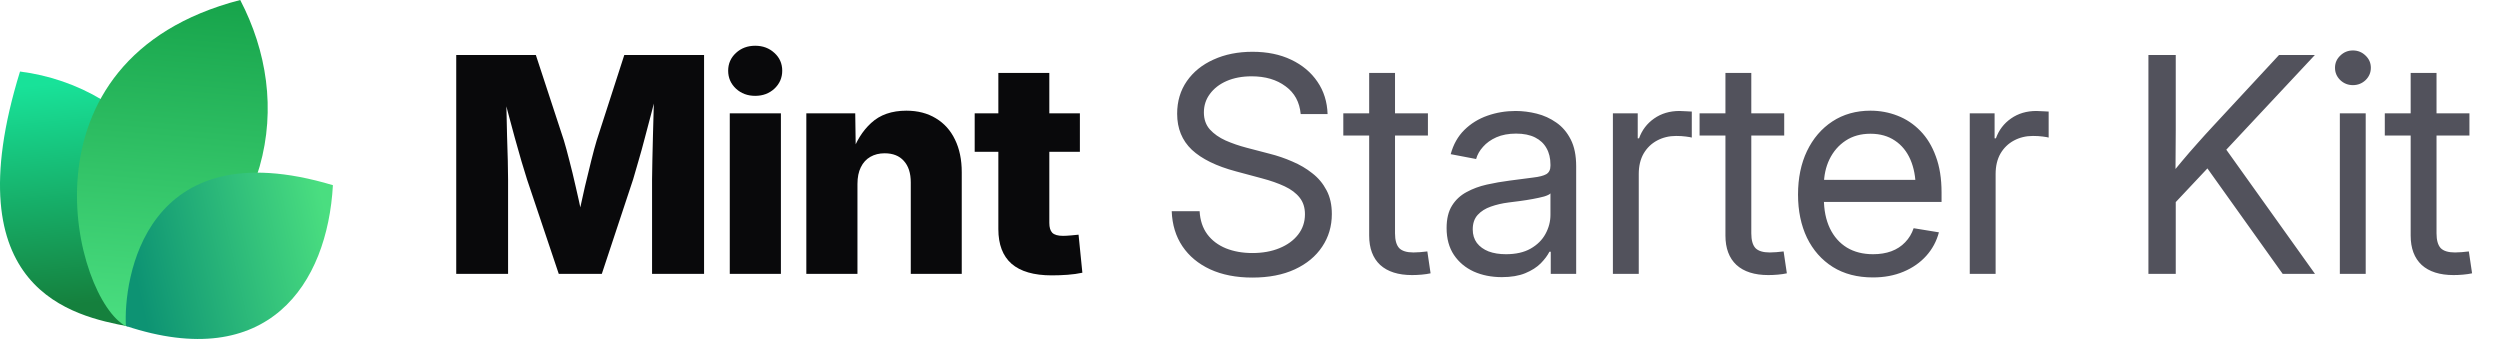
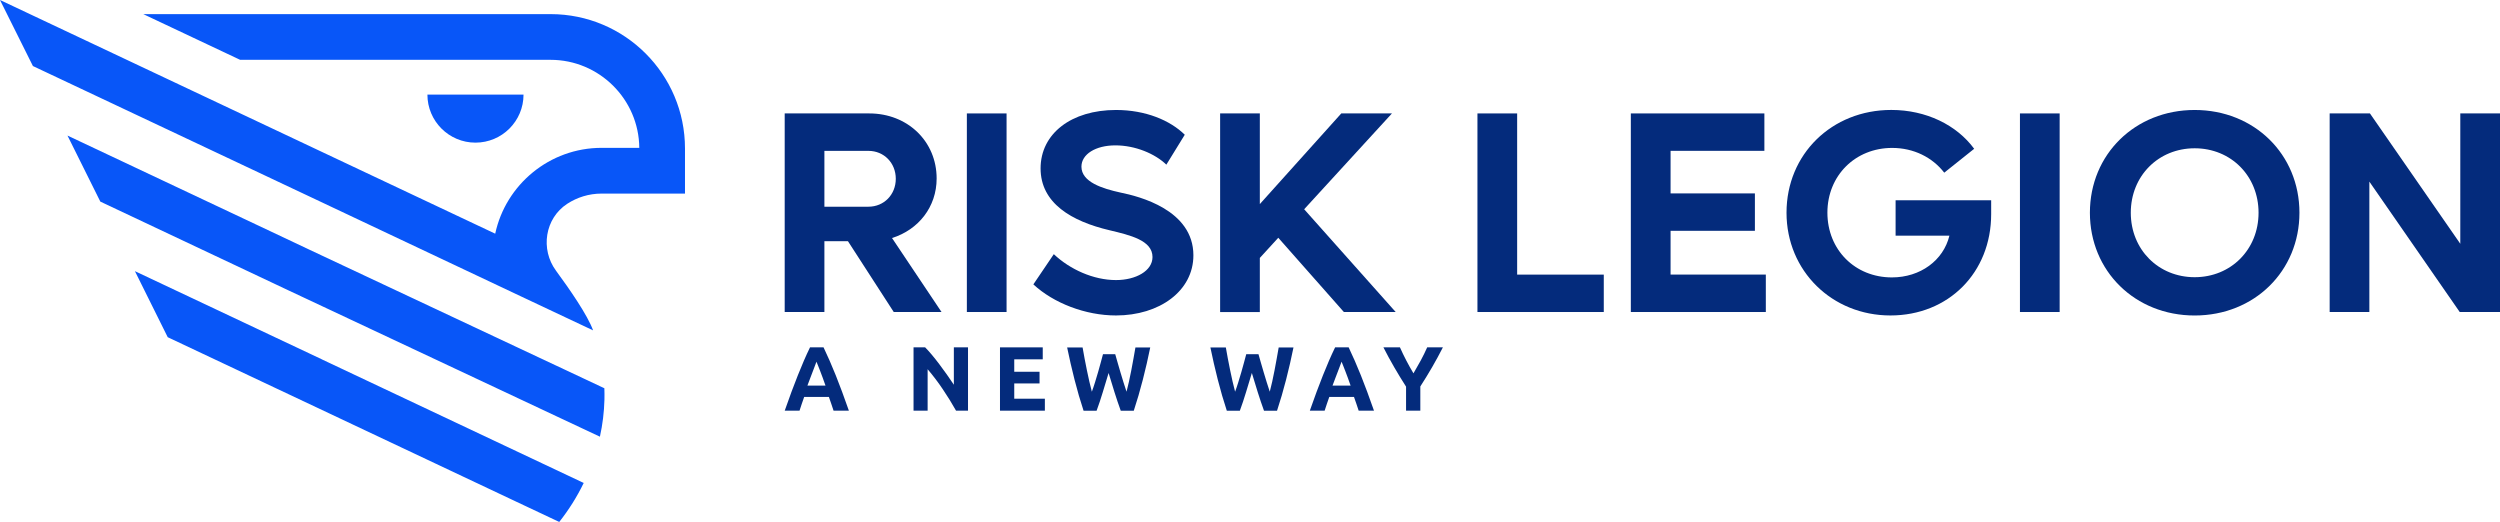
- <svg xmlns="http://www.w3.org/2000/svg" width="177" height="24" viewBox="0 0 177 24" fill="none">
-   <path d="M9.061 23.108C5.268 22.377 -3.391 20.627 1.417 5.064C9.634 6.099 16.973 14.064 9.061 23.108Z" fill="url(#paint0_linear_17557_2020)" />
-   <path d="M8.919 23.094C5.276 21.222 0.784 4.209 17.007 0C20.757 7.193 19.621 16.545 8.919 23.094Z" fill="url(#paint1_linear_17557_2020)" />
-   <path d="M8.914 23.079C8.735 19.882 10.159 9.085 23.57 13.111C23.181 20.123 18.984 26.418 8.914 23.079Z" fill="url(#paint2_linear_17557_2020)" />
-   <path d="M32.301 19.392V3.894H37.938L39.925 9.948C40.036 10.315 40.164 10.787 40.31 11.362C40.462 11.938 40.611 12.552 40.757 13.204C40.91 13.855 41.048 14.483 41.173 15.086C41.305 15.682 41.412 16.192 41.495 16.615H40.695C40.771 16.192 40.871 15.682 40.996 15.086C41.128 14.49 41.267 13.866 41.412 13.214C41.565 12.562 41.714 11.948 41.86 11.373C42.005 10.79 42.133 10.315 42.244 9.948L44.2 3.894H49.848V19.392H46.166V12.704C46.166 12.357 46.173 11.917 46.187 11.383C46.2 10.849 46.214 10.27 46.228 9.646C46.249 9.022 46.266 8.391 46.28 7.753C46.301 7.115 46.311 6.519 46.311 5.964H46.623C46.485 6.561 46.332 7.181 46.166 7.826C45.999 8.471 45.833 9.102 45.666 9.719C45.507 10.336 45.351 10.901 45.198 11.414C45.053 11.928 44.928 12.357 44.824 12.704L42.608 19.392H39.561L37.314 12.704C37.203 12.357 37.072 11.928 36.919 11.414C36.773 10.901 36.614 10.34 36.441 9.729C36.274 9.112 36.104 8.481 35.931 7.836C35.764 7.192 35.608 6.567 35.463 5.964H35.827C35.834 6.512 35.844 7.105 35.858 7.743C35.872 8.374 35.886 9.005 35.9 9.636C35.92 10.26 35.938 10.839 35.952 11.373C35.965 11.907 35.972 12.351 35.972 12.704V19.392H32.301ZM51.668 19.392V8.024H55.288V19.392H51.668ZM53.468 6.786C52.927 6.786 52.473 6.616 52.105 6.276C51.738 5.93 51.554 5.507 51.554 5.007C51.554 4.508 51.738 4.088 52.105 3.749C52.473 3.409 52.927 3.239 53.468 3.239C54.009 3.239 54.463 3.409 54.83 3.749C55.198 4.082 55.382 4.501 55.382 5.007C55.382 5.507 55.198 5.93 54.83 6.276C54.463 6.616 54.009 6.786 53.468 6.786ZM60.708 13.027V19.392H57.088V8.024H60.551L60.593 10.967H60.281C60.593 10.024 61.061 9.268 61.685 8.7C62.309 8.124 63.138 7.836 64.171 7.836C64.975 7.836 65.672 8.017 66.262 8.377C66.851 8.731 67.302 9.234 67.614 9.885C67.933 10.537 68.092 11.307 68.092 12.194V19.392H64.483V12.912C64.483 12.26 64.32 11.754 63.994 11.394C63.675 11.033 63.221 10.853 62.632 10.853C62.25 10.853 61.914 10.936 61.623 11.102C61.332 11.269 61.106 11.515 60.947 11.841C60.787 12.16 60.708 12.555 60.708 13.027ZM76.456 8.024V10.749H69.008V8.024H76.456ZM70.683 5.163H74.292V15.783C74.292 16.102 74.361 16.334 74.5 16.48C74.646 16.625 74.899 16.698 75.259 16.698C75.405 16.698 75.596 16.688 75.831 16.667C76.074 16.646 76.251 16.629 76.362 16.615L76.632 19.309C76.313 19.378 75.963 19.427 75.582 19.455C75.207 19.482 74.836 19.496 74.469 19.496C73.2 19.496 72.25 19.222 71.619 18.674C70.995 18.127 70.683 17.308 70.683 16.22V5.163Z" fill="#09090B" />
-   <path d="M88.667 19.652C87.523 19.652 86.528 19.458 85.682 19.07C84.843 18.681 84.188 18.137 83.716 17.437C83.245 16.736 82.992 15.908 82.957 14.951H84.933C84.968 15.596 85.148 16.14 85.474 16.584C85.8 17.021 86.24 17.354 86.795 17.582C87.35 17.804 87.974 17.915 88.667 17.915C89.388 17.915 90.026 17.801 90.581 17.572C91.143 17.343 91.583 17.024 91.902 16.615C92.228 16.199 92.391 15.717 92.391 15.169C92.391 14.698 92.266 14.306 92.017 13.994C91.767 13.675 91.413 13.408 90.956 13.193C90.498 12.978 89.954 12.787 89.323 12.621L87.502 12.132C86.123 11.765 85.082 11.255 84.382 10.603C83.689 9.944 83.342 9.095 83.342 8.055C83.342 7.174 83.571 6.404 84.028 5.746C84.486 5.087 85.117 4.577 85.921 4.217C86.726 3.849 87.645 3.666 88.678 3.666C89.718 3.666 90.63 3.853 91.413 4.227C92.204 4.602 92.824 5.122 93.275 5.787C93.726 6.446 93.965 7.209 93.993 8.076H92.089C92.013 7.23 91.656 6.574 91.018 6.11C90.387 5.638 89.586 5.403 88.615 5.403C87.95 5.403 87.36 5.513 86.847 5.735C86.341 5.957 85.946 6.262 85.661 6.651C85.377 7.032 85.235 7.469 85.235 7.961C85.235 8.447 85.377 8.849 85.661 9.168C85.946 9.48 86.317 9.74 86.774 9.948C87.232 10.149 87.724 10.319 88.251 10.457L89.884 10.884C90.439 11.023 90.977 11.206 91.496 11.435C92.023 11.657 92.495 11.934 92.911 12.267C93.334 12.593 93.67 12.995 93.92 13.474C94.17 13.945 94.294 14.504 94.294 15.149C94.294 16.015 94.066 16.788 93.608 17.468C93.157 18.148 92.512 18.681 91.673 19.07C90.834 19.458 89.832 19.652 88.667 19.652ZM101.097 8.024V9.594H95.106V8.024H101.097ZM96.937 5.163H98.767V16.521C98.767 17 98.865 17.347 99.059 17.562C99.26 17.77 99.6 17.874 100.078 17.874C100.21 17.874 100.366 17.867 100.546 17.853C100.733 17.832 100.903 17.815 101.056 17.801L101.285 19.351C101.097 19.392 100.886 19.423 100.65 19.444C100.414 19.465 100.189 19.475 99.974 19.475C98.996 19.475 98.244 19.236 97.717 18.758C97.197 18.272 96.937 17.579 96.937 16.677V5.163ZM106.33 19.621C105.595 19.621 104.932 19.489 104.343 19.226C103.754 18.955 103.285 18.564 102.939 18.05C102.592 17.53 102.419 16.896 102.419 16.147C102.419 15.495 102.547 14.965 102.804 14.556C103.06 14.146 103.403 13.828 103.833 13.599C104.263 13.363 104.742 13.186 105.269 13.068C105.796 12.95 106.333 12.857 106.881 12.787C107.574 12.69 108.132 12.617 108.555 12.569C108.978 12.52 109.287 12.441 109.481 12.33C109.675 12.212 109.772 12.014 109.772 11.737V11.654C109.772 11.203 109.679 10.815 109.492 10.489C109.311 10.163 109.041 9.91 108.68 9.729C108.32 9.549 107.872 9.459 107.338 9.459C106.805 9.459 106.34 9.546 105.945 9.719C105.556 9.892 105.241 10.118 104.998 10.395C104.755 10.665 104.593 10.953 104.509 11.258L102.71 10.915C102.897 10.222 103.22 9.65 103.677 9.199C104.135 8.748 104.679 8.412 105.31 8.19C105.941 7.968 106.607 7.857 107.307 7.857C107.8 7.857 108.295 7.92 108.795 8.044C109.301 8.169 109.765 8.381 110.188 8.679C110.611 8.97 110.951 9.369 111.208 9.875C111.464 10.374 111.593 11.005 111.593 11.768V19.392H109.793V17.822H109.7C109.568 18.085 109.363 18.359 109.086 18.643C108.809 18.921 108.444 19.153 107.994 19.34C107.543 19.527 106.988 19.621 106.33 19.621ZM106.621 17.998C107.321 17.998 107.904 17.867 108.368 17.603C108.84 17.333 109.19 16.986 109.419 16.563C109.654 16.133 109.772 15.682 109.772 15.211V13.692C109.703 13.769 109.554 13.841 109.325 13.911C109.096 13.973 108.829 14.032 108.524 14.088C108.226 14.143 107.921 14.192 107.609 14.233C107.304 14.275 107.033 14.309 106.798 14.337C106.354 14.393 105.938 14.49 105.549 14.628C105.168 14.76 104.86 14.954 104.624 15.211C104.388 15.467 104.27 15.811 104.27 16.241C104.27 16.615 104.367 16.934 104.561 17.198C104.762 17.461 105.04 17.662 105.393 17.801C105.747 17.933 106.156 17.998 106.621 17.998ZM114.193 19.392V8.024H115.951V9.792H116.045C116.253 9.209 116.61 8.741 117.116 8.388C117.622 8.034 118.219 7.857 118.905 7.857C119.058 7.857 119.217 7.864 119.384 7.878C119.55 7.885 119.682 7.892 119.779 7.899V9.74C119.716 9.719 119.578 9.695 119.363 9.667C119.155 9.639 118.922 9.625 118.666 9.625C118.174 9.625 117.726 9.733 117.324 9.948C116.922 10.163 116.603 10.471 116.367 10.874C116.138 11.276 116.024 11.758 116.024 12.319V19.392H114.193ZM126.322 8.024V9.594H120.33V8.024H126.322ZM122.161 5.163H123.992V16.521C123.992 17 124.089 17.347 124.283 17.562C124.484 17.77 124.824 17.874 125.302 17.874C125.434 17.874 125.59 17.867 125.77 17.853C125.958 17.832 126.127 17.815 126.28 17.801L126.509 19.351C126.322 19.392 126.11 19.423 125.874 19.444C125.639 19.465 125.413 19.475 125.198 19.475C124.221 19.475 123.468 19.236 122.941 18.758C122.421 18.272 122.161 17.579 122.161 16.677V5.163ZM132.604 19.642C131.502 19.642 130.555 19.396 129.765 18.903C128.974 18.404 128.364 17.714 127.934 16.834C127.511 15.946 127.3 14.927 127.3 13.775C127.3 12.611 127.511 11.584 127.934 10.697C128.364 9.802 128.964 9.102 129.734 8.596C130.51 8.089 131.408 7.836 132.428 7.836C133.1 7.836 133.738 7.954 134.341 8.19C134.952 8.426 135.489 8.783 135.954 9.261C136.425 9.74 136.793 10.343 137.056 11.071C137.327 11.792 137.462 12.645 137.462 13.63V14.296H128.433V12.735H136.463L135.631 13.297C135.631 12.541 135.506 11.876 135.257 11.3C135.007 10.725 134.643 10.277 134.165 9.958C133.686 9.632 133.107 9.469 132.428 9.469C131.748 9.469 131.162 9.632 130.67 9.958C130.177 10.284 129.796 10.725 129.526 11.279C129.262 11.827 129.13 12.441 129.13 13.12V14.046C129.13 14.864 129.273 15.572 129.557 16.168C129.841 16.757 130.243 17.211 130.763 17.53C131.283 17.842 131.901 17.998 132.615 17.998C133.093 17.998 133.523 17.929 133.905 17.79C134.293 17.645 134.619 17.433 134.882 17.156C135.153 16.879 135.354 16.546 135.486 16.157L137.275 16.449C137.108 17.08 136.81 17.634 136.38 18.113C135.95 18.591 135.413 18.966 134.768 19.236C134.123 19.507 133.402 19.642 132.604 19.642ZM139.459 19.392V8.024H141.217V9.792H141.311C141.519 9.209 141.876 8.741 142.382 8.388C142.888 8.034 143.485 7.857 144.171 7.857C144.324 7.857 144.483 7.864 144.649 7.878C144.816 7.885 144.948 7.892 145.045 7.899V9.74C144.982 9.719 144.844 9.695 144.629 9.667C144.421 9.639 144.188 9.625 143.932 9.625C143.439 9.625 142.992 9.733 142.59 9.948C142.188 10.163 141.869 10.471 141.633 10.874C141.404 11.276 141.29 11.758 141.29 12.319V19.392H139.459ZM153.429 14.961V12.715C153.783 12.257 154.136 11.82 154.49 11.404C154.844 10.981 155.204 10.565 155.572 10.156C155.939 9.74 156.314 9.327 156.695 8.918L161.355 3.894H163.893L157.277 10.967H157.184L153.429 14.961ZM152.108 19.392V3.894H154.043V9.241L154.022 12.559L154.043 13.505V19.392H152.108ZM161.615 19.392L155.967 11.477L157.173 9.969L163.903 19.392H161.615ZM165.661 19.392V8.024H167.492V19.392H165.661ZM166.587 6.027C166.24 6.027 165.942 5.909 165.692 5.673C165.443 5.43 165.318 5.139 165.318 4.799C165.318 4.459 165.443 4.172 165.692 3.936C165.942 3.693 166.24 3.572 166.587 3.572C166.934 3.572 167.232 3.693 167.482 3.936C167.731 4.172 167.856 4.459 167.856 4.799C167.856 5.139 167.731 5.43 167.482 5.673C167.232 5.909 166.934 6.027 166.587 6.027ZM174.836 8.024V9.594H168.844V8.024H174.836ZM170.675 5.163H172.506V16.521C172.506 17 172.603 17.347 172.797 17.562C172.998 17.77 173.338 17.874 173.816 17.874C173.948 17.874 174.104 17.867 174.284 17.853C174.472 17.832 174.641 17.815 174.794 17.801L175.023 19.351C174.836 19.392 174.624 19.423 174.388 19.444C174.153 19.465 173.927 19.475 173.712 19.475C172.735 19.475 171.982 19.236 171.455 18.758C170.935 18.272 170.675 17.579 170.675 16.677V5.163Z" fill="#52525C" />
+ <svg xmlns="http://www.w3.org/2000/svg" id="Layer_1" data-name="Layer 1" viewBox="0 0 695.81 145.27">
  <defs>
-     <linearGradient id="paint0_linear_17557_2020" x1="3.776" y1="5.916" x2="5.232" y2="21.559" gradientUnits="userSpaceOnUse">
-       <stop stop-color="#18E299" />
-       <stop offset="1" stop-color="#15803D" />
-     </linearGradient>
-     <linearGradient id="paint1_linear_17557_2020" x1="12.171" y1="-0.718" x2="10.19" y2="22.983" gradientUnits="userSpaceOnUse">
-       <stop stop-color="#16A34A" />
-       <stop offset="1" stop-color="#4ADE80" />
-     </linearGradient>
-     <linearGradient id="paint2_linear_17557_2020" x1="23.133" y1="15.353" x2="9.338" y2="18.52" gradientUnits="userSpaceOnUse">
-       <stop stop-color="#4ADE80" />
-       <stop offset="1" stop-color="#0D9373" />
-     </linearGradient>
+     <style>.cls-1{fill:#0856f8;}.cls-1,.cls-2{stroke-width:0px;}.cls-2{fill:#042b7c;}</style>
  </defs>
+   <g>
+     <path class="cls-1" d="m190.65,41.34v12.54h-23.21c-3.53,0-6.82,1.05-9.58,2.85-6.2,4.05-7.51,12.64-3.12,18.6,3.82,5.2,8.82,12.42,10.33,16.62l-20.09-9.47-56.15-26.52-11.6-5.47-2.62-1.24L9.16,18.38,0,0l137.83,65.04c2.93-13.65,15.11-23.89,29.61-23.89h10.49c-.11-13.51-11.14-24.5-24.7-24.5h-86.4L39.88,3.93h113.36c20.66,0,37.41,16.75,37.41,37.41Z" />
+     <path class="cls-1" d="m132.33,39.7c7.39,0,13.38-5.99,13.38-13.37h-26.75c0,7.39,5.99,13.37,13.37,13.37Z" />
+     <path class="cls-1" d="m154.63,101.68l-64.99-30.53-3.64-1.71-9.14-4.32-58.08-27.39,9.14,18.38,49,23.12,3.66,1.73,9.06,4.25,65.41,30.73,11.92,5.6c.75-3.39,1.17-6.84,1.26-10.29.02-1.07.02-2.13-.02-3.19l-13.57-6.38Z" />
+     <path class="cls-1" d="m89.64,100.04l-3.64-1.72-9.08-4.28-39.37-18.57,9.13,18.38,30.23,14.26,3.65,1.72,9.07,4.28,54.14,25.56,11.88,5.6c2.69-3.4,4.97-7.04,6.81-10.85l-11.52-5.44-61.32-28.94Z" />
+   </g>
+   <g>
+     <g>
+       <path class="cls-2" d="m236.02,67.14h-6.57v19.7h-11.05V31.57h23.55c10.65,0,18.74,7.77,18.74,18.1,0,7.93-5.05,14.26-12.42,16.58l13.78,20.59h-13.3l-12.74-19.7Zm-6.57-9.61h12.26c4.33,0,7.61-3.36,7.61-7.77s-3.28-7.77-7.61-7.77h-12.26v15.54Z" />
+       <path class="cls-2" d="m269.1,31.57h11.05v55.27h-11.05V31.57Z" />
+       <path class="cls-2" d="m287.61,79.15l5.69-8.41c4.49,4.25,11.05,7.21,17.3,7.21,5.53,0,10.17-2.56,10.17-6.41,0-4.65-6.25-6.09-11.93-7.45-10.57-2.48-19.22-7.53-19.22-17.22s8.57-16.26,20.99-16.26c8.25,0,15.06,2.88,19.14,6.89l-5.13,8.33c-3.12-3.04-8.65-5.37-14.18-5.37s-9.45,2.48-9.45,5.93c0,4.25,5.77,6.09,10.89,7.21,5.13,1.04,20.27,4.81,20.27,17.46,0,9.93-9.45,16.74-21.55,16.74-8.49,0-17.38-3.44-22.99-8.65Z" />
+       <path class="cls-2" d="m355.77,66.18l-5.13,5.61v15.06h-11.05V31.57h11.05v25.23l22.67-25.23h14.1l-24.43,26.67,25.47,28.6h-14.42l-18.26-20.67Z" />
+       <path class="cls-2" d="m446.37,76.43v10.41h-35.16V31.57h11.05v44.86h24.11Z" />
+       <path class="cls-2" d="m491.47,76.43v10.41h-37.57V31.57h37.17v10.41h-26.11v11.85h23.47v10.41h-23.47v12.18h26.51Z" />
+       <path class="cls-2" d="m554.19,55.76v3.84c0,16.26-11.85,28.2-28.04,28.2s-28.92-12.34-28.92-28.6,12.58-28.6,29.16-28.6c9.69,0,18.18,4.17,23.07,10.81l-8.33,6.65c-3.28-4.25-8.49-6.89-14.5-6.89-10.25,0-18.02,7.69-18.02,18.02s7.69,18.02,17.94,18.02c7.93,0,14.34-4.73,16.02-11.62h-14.98v-9.85h26.59Z" />
+       <path class="cls-2" d="m562.2,31.57h11.05v55.27h-11.05V31.57Z" />
+       <path class="cls-2" d="m581.67,59.21c0-16.26,12.58-28.6,29.16-28.6s29.16,12.34,29.16,28.6-12.58,28.6-29.16,28.6-29.16-12.34-29.16-28.6Zm46.94,0c0-10.25-7.69-17.94-17.78-17.94s-17.78,7.69-17.78,17.94,7.69,17.94,17.78,17.94,17.78-7.69,17.78-17.94Z" />
+       <path class="cls-2" d="m695.81,31.57v55.27h-11.21l-25.15-36.29v36.29h-11.05V31.57h11.21l25.15,36.28V31.57h11.05Z" />
+     </g>
+     <g>
+       <path class="cls-2" d="m232,114.3c-.2-.61-.41-1.24-.63-1.89-.23-.65-.45-1.29-.67-1.93h-6.88c-.22.64-.45,1.29-.67,1.93-.22.65-.43,1.27-.62,1.88h-4.12c.66-1.9,1.29-3.65,1.89-5.26.59-1.61,1.18-3.13,1.75-4.55.57-1.42,1.13-2.78,1.68-4.06s1.13-2.53,1.72-3.75h3.76c.58,1.22,1.15,2.47,1.71,3.75s1.13,2.63,1.7,4.06c.57,1.42,1.15,2.94,1.75,4.55.6,1.61,1.23,3.36,1.89,5.26h-4.25Zm-4.76-13.63c-.09.26-.22.6-.39,1.04-.17.44-.36.95-.58,1.53-.22.58-.46,1.21-.73,1.91-.27.69-.54,1.42-.82,2.18h5.04c-.27-.76-.53-1.49-.78-2.19-.25-.7-.49-1.33-.72-1.91-.23-.58-.43-1.09-.6-1.53-.17-.44-.31-.78-.42-1.03Z" />
+       <path class="cls-2" d="m266.09,114.3c-1.14-2.02-2.36-4.01-3.69-5.97-1.32-1.97-2.73-3.82-4.22-5.57v11.54h-3.92v-17.62h3.23c.56.56,1.18,1.25,1.86,2.06s1.37,1.68,2.07,2.61c.7.92,1.4,1.88,2.1,2.87s1.35,1.94,1.96,2.86v-10.4h3.94v17.62h-3.33Z" />
+       <path class="cls-2" d="m278.32,114.3v-17.62h11.9v3.33h-7.93v3.46h7.04v3.25h-7.04v4.25h8.52v3.33h-12.48Z" />
+       <path class="cls-2" d="m310.39,98.57c.2.69.43,1.48.67,2.35s.51,1.78.79,2.71c.28.93.56,1.86.85,2.8s.57,1.8.84,2.59c.22-.86.45-1.8.68-2.82.23-1.02.45-2.07.65-3.15.2-1.08.4-2.17.6-3.24s.38-2.11.55-3.11h4.12c-.6,2.95-1.28,5.94-2.06,8.97s-1.62,5.92-2.52,8.64h-3.63c-.59-1.63-1.17-3.33-1.73-5.12-.56-1.79-1.11-3.58-1.65-5.38-.54,1.8-1.09,3.59-1.63,5.38-.54,1.79-1.11,3.5-1.71,5.12h-3.63c-.9-2.73-1.74-5.61-2.51-8.64-.77-3.03-1.46-6.03-2.06-8.97h4.3c.17,1,.36,2.04.56,3.11s.42,2.16.64,3.24c.22,1.09.45,2.14.68,3.15s.46,1.96.7,2.82c.31-.83.6-1.71.89-2.64.29-.93.57-1.86.84-2.8.27-.93.52-1.83.75-2.69.23-.86.44-1.64.62-2.31h3.38Z" />
+       <path class="cls-2" d="m350.26,98.57c.2.69.43,1.48.67,2.35s.51,1.78.79,2.71c.28.93.56,1.86.85,2.8s.57,1.8.84,2.59c.22-.86.45-1.8.68-2.82.23-1.02.45-2.07.65-3.15.2-1.08.4-2.17.6-3.24s.38-2.11.55-3.11h4.12c-.6,2.95-1.28,5.94-2.06,8.97s-1.62,5.92-2.52,8.64h-3.63c-.59-1.63-1.17-3.33-1.73-5.12-.56-1.79-1.11-3.58-1.65-5.38-.54,1.8-1.09,3.59-1.63,5.38-.54,1.79-1.11,3.5-1.71,5.12h-3.63c-.9-2.73-1.74-5.61-2.51-8.64-.77-3.03-1.46-6.03-2.06-8.97h4.3c.17,1,.36,2.04.56,3.11s.42,2.16.64,3.24c.22,1.09.45,2.14.68,3.15s.46,1.96.7,2.82c.31-.83.6-1.71.89-2.64.29-.93.57-1.86.84-2.8.27-.93.52-1.83.75-2.69.23-.86.44-1.64.62-2.31h3.38Z" />
+       <path class="cls-2" d="m378.15,114.3c-.2-.61-.41-1.24-.63-1.89-.23-.65-.45-1.29-.67-1.93h-6.88c-.22.64-.45,1.29-.67,1.93-.22.65-.43,1.27-.62,1.88h-4.12c.66-1.9,1.29-3.65,1.89-5.26.59-1.61,1.18-3.13,1.75-4.55.57-1.42,1.13-2.78,1.68-4.06s1.13-2.53,1.72-3.75h3.76c.58,1.22,1.15,2.47,1.71,3.75s1.13,2.63,1.7,4.06c.57,1.42,1.15,2.94,1.75,4.55.6,1.61,1.23,3.36,1.89,5.26h-4.25Zm-4.76-13.63c-.09.26-.22.6-.39,1.04-.17.44-.36.95-.58,1.53-.22.58-.46,1.21-.73,1.91-.27.69-.54,1.42-.82,2.18h5.04c-.27-.76-.53-1.49-.78-2.19-.25-.7-.49-1.33-.72-1.91-.23-.58-.43-1.09-.6-1.53-.17-.44-.31-.78-.42-1.03Z" />
+       <path class="cls-2" d="m393.4,103.91c.71-1.2,1.39-2.4,2.04-3.6.64-1.2,1.24-2.41,1.78-3.63h4.37c-.97,1.9-1.97,3.74-3,5.52-1.03,1.78-2.13,3.57-3.28,5.36v6.74h-3.97v-6.69c-1.15-1.8-2.25-3.59-3.29-5.39-1.04-1.8-2.05-3.64-3.01-5.54h4.6c.54,1.22,1.13,2.43,1.75,3.63s1.3,2.4,2.01,3.6Z" />
+     </g>
+   </g>
</svg>
